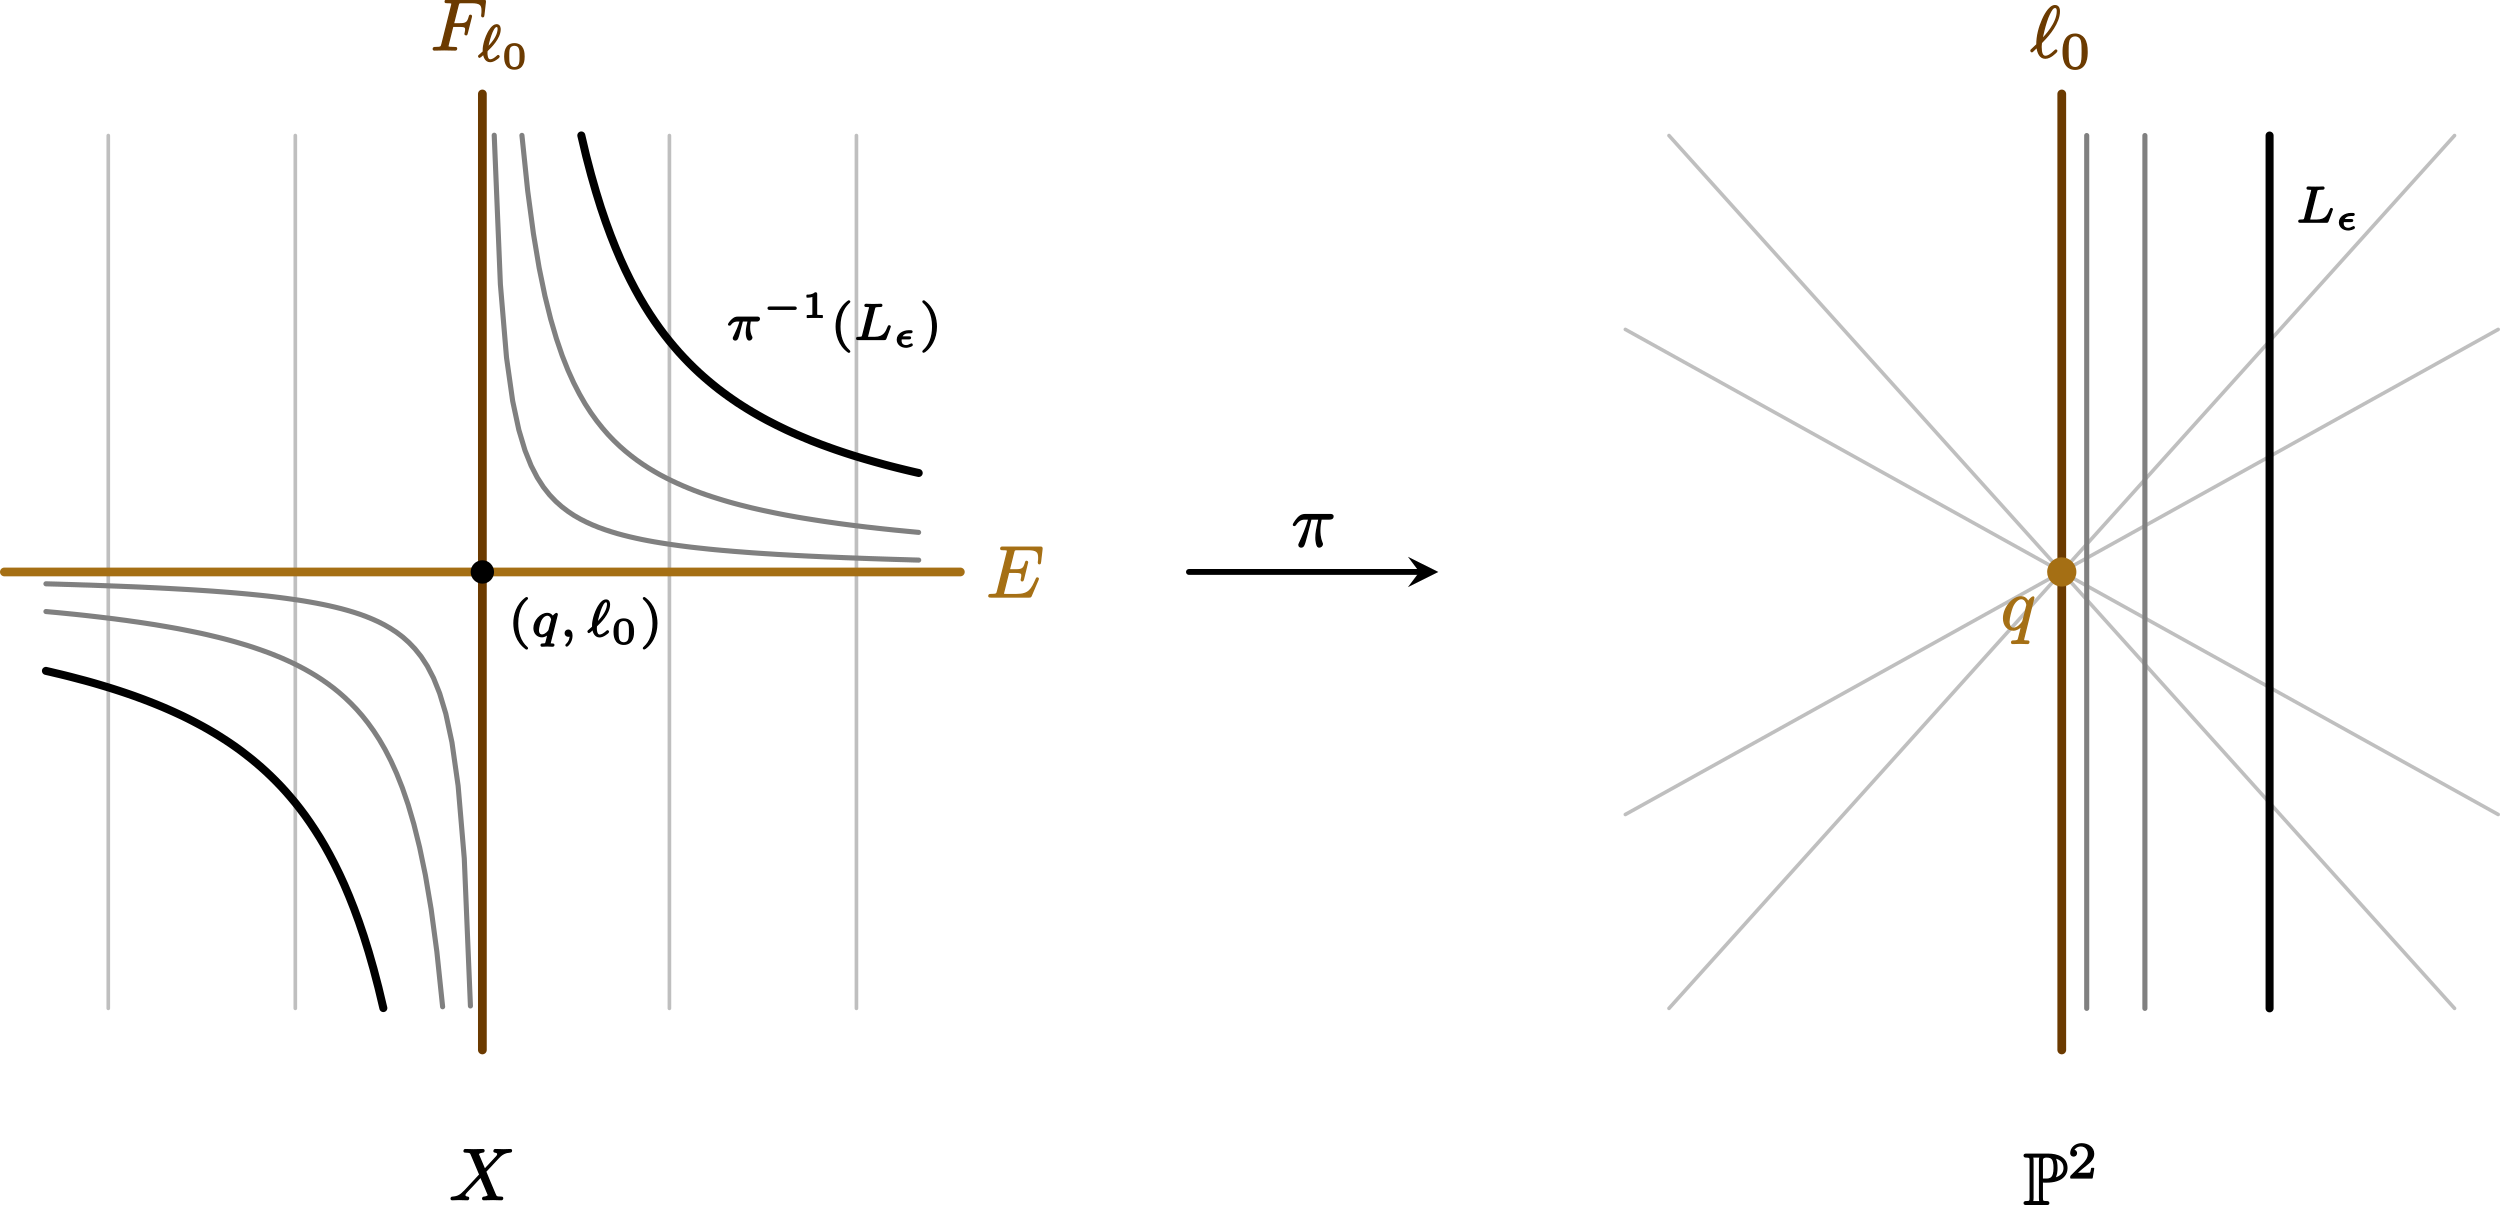
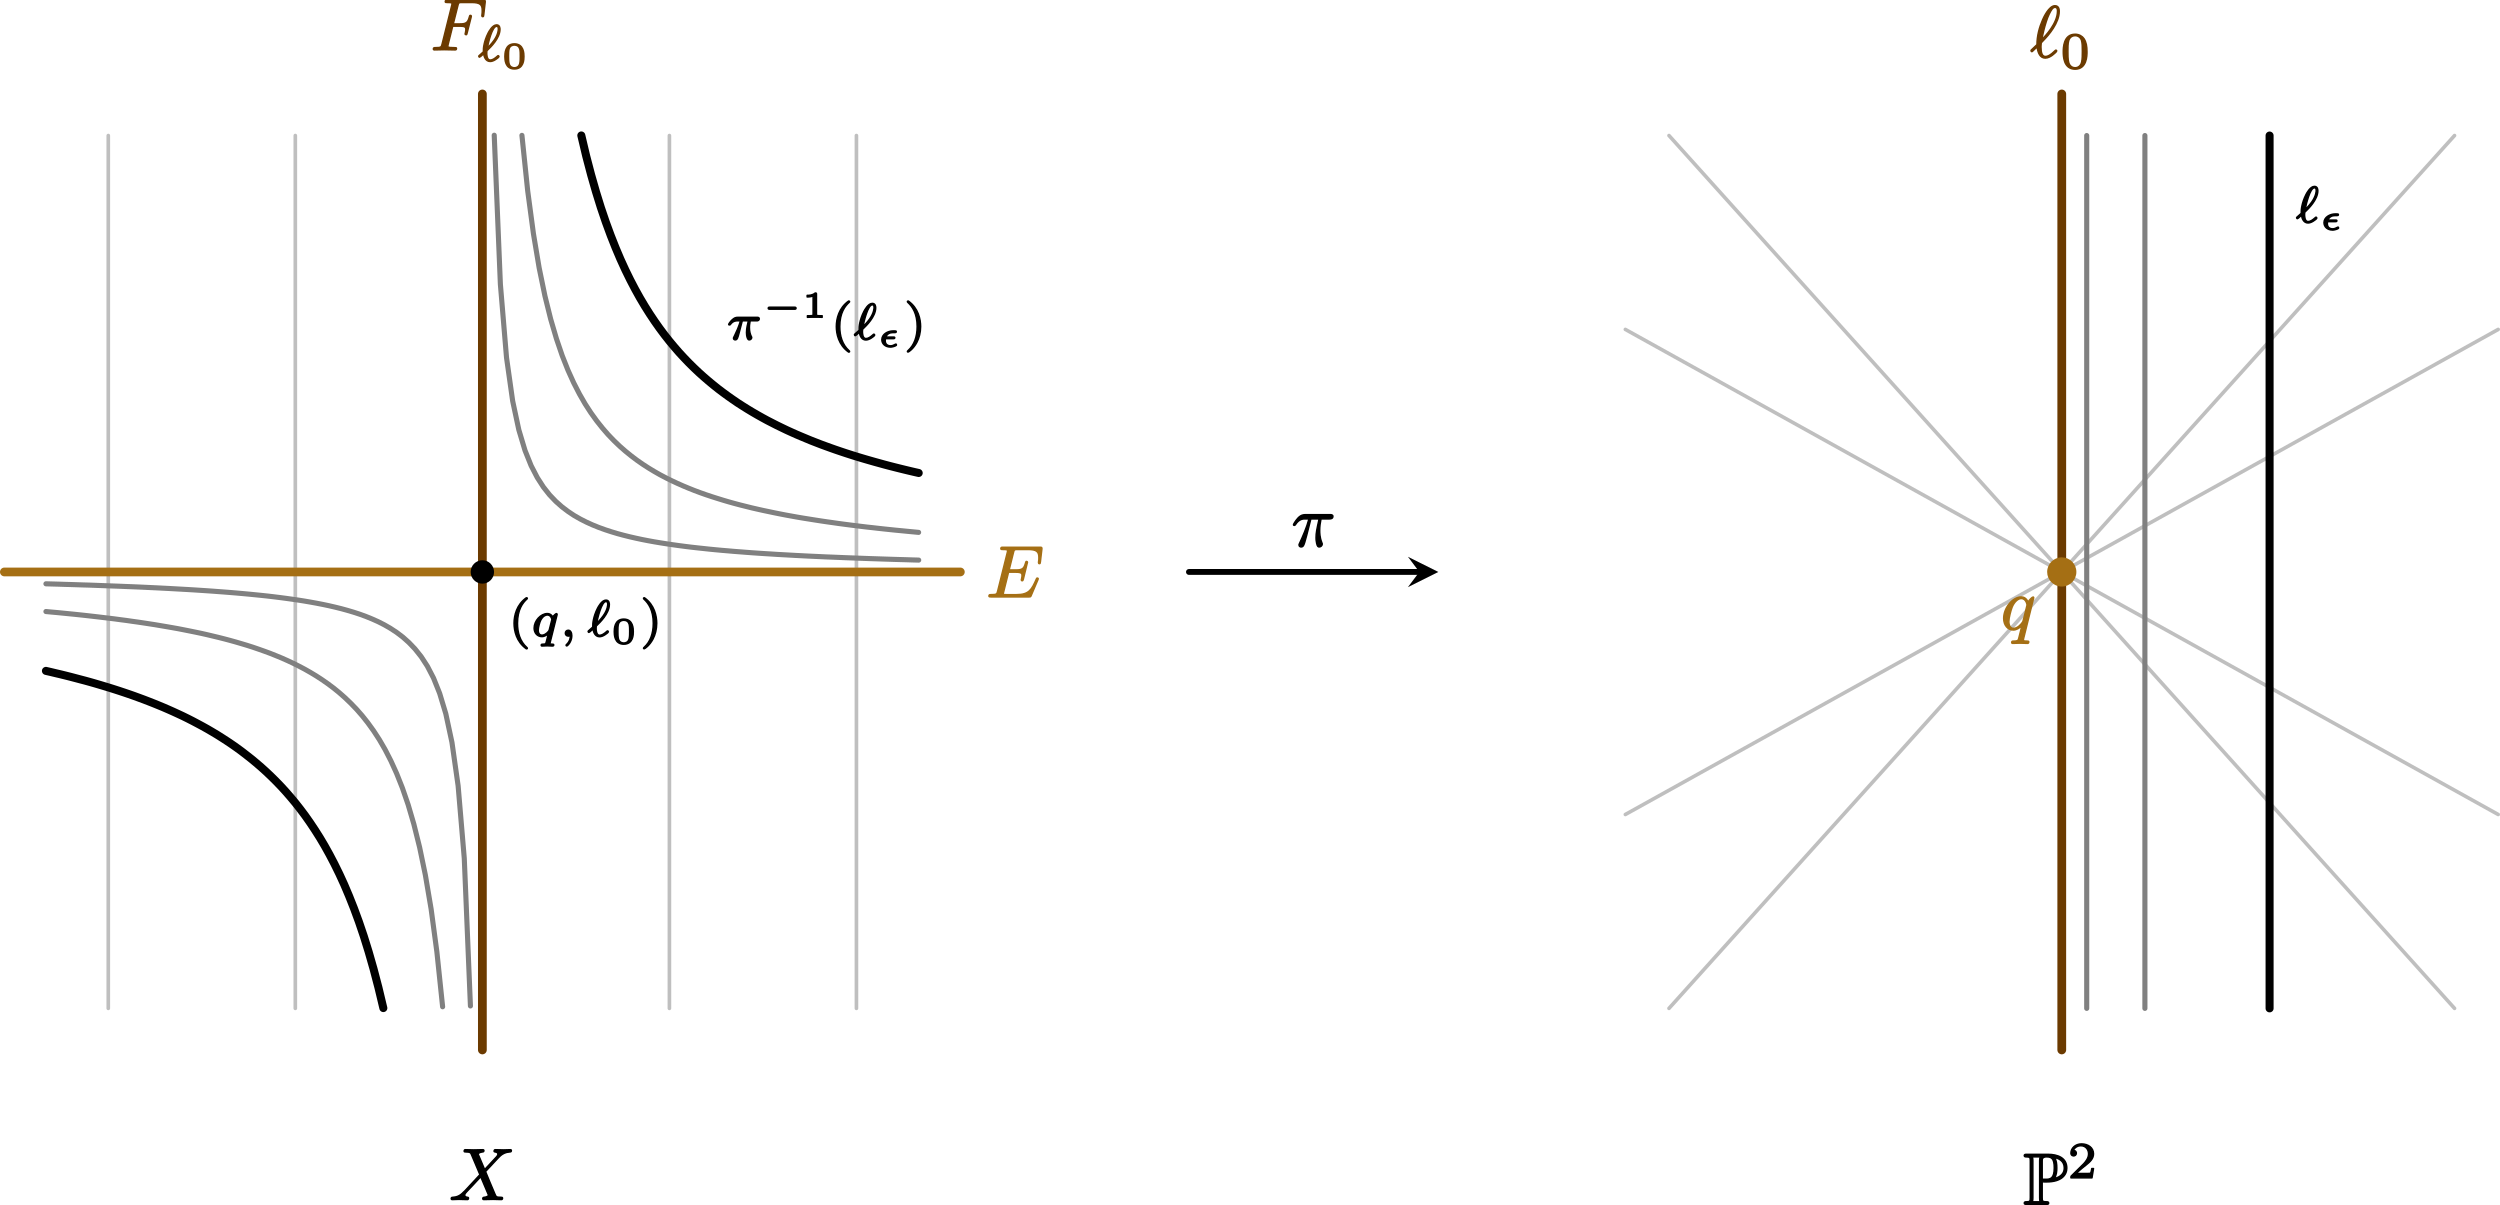
<svg xmlns="http://www.w3.org/2000/svg" xmlns:xlink="http://www.w3.org/1999/xlink" version="1.1" width="341.007pt" height="164.276pt" viewBox="-70.008 -66.688 341.007 164.276">
  <defs>
    <path id="g0-80" d="M2.61-3.068C2.65-3.068 2.859-3.068 2.879-3.059H3.218C5.24-3.059 5.968-4.005 5.968-4.951C5.968-6.366 4.692-6.824 3.407-6.824H.498C.319-6.824 .159-6.824 .159-6.645C.159-6.476 .349-6.476 .428-6.476C.946-6.476 .986-6.396 .986-5.908V-.917C.986-.428 .946-.349 .438-.349C.339-.349 .159-.349 .159-.179C.159 0 .319 0 .498 0H3.168C3.347 0 3.497 0 3.497-.179C3.497-.349 3.328-.349 3.218-.349C2.65-.349 2.61-.428 2.61-.917V-3.068ZM4.254-3.517C4.573-3.935 4.603-4.563 4.603-4.961C4.603-5.489 4.553-6.017 4.294-6.386C4.842-6.257 5.619-5.958 5.619-4.951C5.619-4.254 5.171-3.746 4.254-3.517ZM2.61-5.938C2.61-6.137 2.61-6.476 3.208-6.476C3.925-6.476 4.254-6.207 4.254-4.961C4.254-3.537 3.726-3.417 3.108-3.417H2.61V-5.938ZM1.255-.349C1.335-.528 1.335-.767 1.335-.897V-5.928C1.335-6.057 1.335-6.296 1.255-6.476H2.391C2.262-6.316 2.262-6.117 2.262-5.968V-.897C2.262-.797 2.262-.528 2.341-.349H1.255Z" />
    <path id="g4-15" d="M2.127-1.091C2.202-1.091 2.331-1.091 2.331-1.215C2.331-1.315 2.237-1.315 2.152-1.315H1.116C1.265-1.729 1.634-1.923 2.092-1.923H2.336C2.416-1.923 2.535-1.923 2.535-2.042C2.535-2.147 2.456-2.147 2.356-2.147H2.087C1.4-2.147 .563-1.719 .563-.956C.563-.374 1.051 .055 1.738 .055C1.803 .055 1.973 .055 2.212-.025C2.217-.025 2.56-.139 2.56-.229C2.56-.274 2.531-.359 2.476-.359C2.456-.359 2.446-.359 2.391-.324C2.207-.219 1.983-.115 1.748-.115C1.554-.115 1.026-.189 1.026-.812C1.026-.832 1.026-.951 1.051-1.091H2.127Z" />
    <path id="g1-0" d="M4.384-1.106C4.463-1.106 4.598-1.106 4.598-1.245S4.463-1.385 4.384-1.385H1.011C.932-1.385 .797-1.385 .797-1.245S.932-1.106 1.011-1.106H4.384Z" />
    <path id="g5-40" d="M2.476-5.23C1.151-4.296 .802-2.817 .802-1.75C.802-.767 1.095 .76 2.476 1.736C2.532 1.736 2.615 1.736 2.615 1.653C2.615 1.611 2.594 1.597 2.545 1.548C1.618 .711 1.276-.474 1.276-1.743C1.276-3.626 1.995-4.547 2.566-5.063C2.594-5.091 2.615-5.112 2.615-5.147C2.615-5.23 2.532-5.23 2.476-5.23Z" />
    <path id="g5-41" d="M.628-5.23C.579-5.23 .495-5.23 .495-5.147C.495-5.112 .516-5.091 .558-5.042C1.158-4.491 1.827-3.55 1.827-1.75C1.827-.293 1.374 .809 .621 1.492C.502 1.611 .495 1.618 .495 1.653S.516 1.736 .586 1.736C.669 1.736 1.332 1.276 1.792 .404C2.099-.174 2.301-.928 2.301-1.743C2.301-2.727 2.008-4.254 .628-5.23Z" />
    <path id="g5-48" d="M3.599-2.225C3.599-2.992 3.508-3.543 3.187-4.031C2.971-4.352 2.538-4.631 1.981-4.631C.363-4.631 .363-2.727 .363-2.225S.363 .139 1.981 .139S3.599-1.723 3.599-2.225ZM1.981-.056C1.66-.056 1.234-.244 1.095-.816C.997-1.227 .997-1.799 .997-2.315C.997-2.824 .997-3.354 1.102-3.738C1.248-4.289 1.695-4.435 1.981-4.435C2.357-4.435 2.72-4.205 2.845-3.801C2.957-3.424 2.964-2.922 2.964-2.315C2.964-1.799 2.964-1.283 2.873-.844C2.734-.209 2.26-.056 1.981-.056Z" />
    <path id="g5-50" d="M3.522-1.269H3.285C3.264-1.116 3.194-.704 3.103-.635C3.048-.593 2.511-.593 2.413-.593H1.13C1.862-1.241 2.106-1.437 2.525-1.764C3.041-2.176 3.522-2.608 3.522-3.271C3.522-4.115 2.783-4.631 1.89-4.631C1.025-4.631 .439-4.024 .439-3.382C.439-3.027 .739-2.992 .809-2.992C.976-2.992 1.179-3.11 1.179-3.361C1.179-3.487 1.13-3.731 .767-3.731C.983-4.226 1.458-4.38 1.785-4.38C2.483-4.38 2.845-3.836 2.845-3.271C2.845-2.664 2.413-2.183 2.19-1.932L.509-.272C.439-.209 .439-.195 .439 0H3.313L3.522-1.269Z" />
    <path id="g6-48" d="M2.994-1.594C2.994-1.953 2.994-3.318 1.694-3.318S.394-1.953 .394-1.594C.394-1.23 .394 .11 1.694 .11S2.994-1.23 2.994-1.594ZM1.694-.055C1.509-.055 1.091-.12 .966-.623C.897-.892 .892-1.245 .892-1.654C.892-2.022 .892-2.366 .971-2.65C1.096-3.068 1.479-3.153 1.694-3.153C2.062-3.153 2.326-2.964 2.426-2.615C2.496-2.361 2.496-1.948 2.496-1.654C2.496-1.315 2.496-.912 2.421-.613C2.291-.13 1.893-.055 1.694-.055Z" />
    <path id="g6-49" d="M1.983-3.168C1.983-3.318 1.968-3.318 1.803-3.318C1.45-2.999 .897-2.999 .797-2.999H.712V-2.78H.797C.912-2.78 1.235-2.795 1.524-2.919V-.428C1.524-.274 1.524-.219 .996-.219H.747V0C1.021-.02 1.465-.02 1.753-.02S2.486-.02 2.76 0V-.219H2.511C1.983-.219 1.983-.274 1.983-.428V-3.168Z" />
    <path id="g3-25" d="M2.169-2.532H2.999C2.894-2.113 2.741-1.478 2.741-.928C2.741-.649 2.776-.46 2.817-.307C2.929 .042 3.02 .07 3.131 .07C3.292 .07 3.459-.077 3.459-.244C3.459-.3 3.445-.328 3.403-.398C3.271-.656 3.145-1.053 3.145-1.625C3.145-1.757 3.145-2.036 3.243-2.532H4.115C4.24-2.532 4.296-2.532 4.373-2.587C4.47-2.657 4.491-2.769 4.491-2.803C4.491-3.006 4.31-3.006 4.191-3.006H1.562C1.276-3.006 1.081-2.943 .767-2.65C.586-2.49 .314-2.113 .314-2.05C.314-1.967 .404-1.967 .432-1.967C.509-1.967 .516-1.981 .558-2.043C.914-2.532 1.346-2.532 1.499-2.532H1.925C1.709-1.764 1.332-.941 1.123-.523C1.081-.432 1.011-.286 .99-.258C.983-.23 .969-.202 .969-.153C.969-.042 1.053 .07 1.213 .07C1.492 .07 1.569-.244 1.736-.872L2.169-2.532Z" />
    <path id="g3-59" d="M1.471-.112C1.471 .272 1.402 .718 .928 1.165C.9 1.193 .879 1.213 .879 1.248C.879 1.297 .934 1.346 .976 1.346C1.074 1.346 1.667 .788 1.667-.042C1.667-.474 1.499-.802 1.179-.802C.948-.802 .781-.621 .781-.404C.781-.181 .941 0 1.186 0C1.353 0 1.465-.112 1.471-.112Z" />
-     <path id="g3-76" d="M2.873-4.191C2.936-4.442 2.957-4.512 3.599-4.512C3.815-4.512 3.884-4.512 3.884-4.666C3.884-4.672 3.877-4.763 3.766-4.763C3.605-4.763 3.417-4.749 3.25-4.742C3.075-4.735 2.866-4.735 2.692-4.735C2.545-4.735 2.357-4.742 2.211-4.742S1.897-4.763 1.757-4.763C1.716-4.763 1.611-4.763 1.611-4.61C1.611-4.512 1.695-4.512 1.834-4.512C1.841-4.512 1.974-4.512 2.099-4.498C2.246-4.484 2.26-4.47 2.26-4.4C2.26-4.387 2.26-4.352 2.232-4.247L1.304-.544C1.241-.307 1.227-.251 .69-.251C.572-.251 .481-.251 .481-.105C.481 0 .565 0 .69 0H4.198C4.373 0 4.38-.007 4.435-.139C4.505-.328 5.028-1.681 5.028-1.736C5.028-1.757 5.014-1.834 4.91-1.834C4.826-1.834 4.812-1.799 4.77-1.688C4.505-1.025 4.198-.251 2.922-.251H2.134C1.918-.251 1.911-.258 1.911-.321C1.911-.328 1.911-.363 1.939-.467L2.873-4.191Z" />
    <path id="g3-96" d="M.83-.955C.9-.502 1.13 .084 1.723 .084C1.946 .084 2.197-.007 2.448-.167C2.566-.237 2.929-.495 2.929-.579C2.929-.621 2.88-.711 2.817-.711C2.783-.711 2.769-.711 2.664-.607C2.364-.342 2.043-.112 1.73-.112C1.255-.112 1.255-.928 1.255-1.06C1.255-1.151 1.255-1.165 1.269-1.297C1.276-1.367 1.276-1.381 1.36-1.458C1.743-1.82 3.062-3.089 3.062-4.303C3.062-4.407 3.062-4.91 2.601-4.91C2.022-4.91 1.555-4.01 1.444-3.801C1.137-3.208 .976-2.636 .9-2.287C.795-1.82 .795-1.576 .795-1.234C.746-1.186 .349-.83 .279-.774C.167-.676 .16-.669 .16-.628C.16-.579 .223-.502 .279-.502C.328-.502 .516-.676 .565-.725L.83-.955ZM1.332-1.75C1.458-2.462 2.008-4.714 2.594-4.714C2.755-4.714 2.838-4.603 2.838-4.352C2.838-4.268 2.838-3.647 2.239-2.79C1.883-2.287 1.499-1.911 1.332-1.75Z" />
    <path id="g3-113" d="M3.55-2.873C3.557-2.901 3.564-2.943 3.564-2.978C3.564-3.02 3.536-3.075 3.473-3.075C3.403-3.075 3.11-2.838 2.971-2.615C2.901-2.755 2.671-3.075 2.225-3.075C1.332-3.075 .425-2.092 .425-1.088C.425-.411 .879 .07 1.478 .07C1.876 .07 2.204-.181 2.357-.314C2.35-.293 2.134 .586 2.106 .704C2.008 1.088 2.001 1.095 1.569 1.102C1.485 1.102 1.388 1.102 1.388 1.255C1.388 1.297 1.423 1.353 1.492 1.353C1.723 1.353 1.981 1.325 2.218 1.325S2.748 1.353 2.964 1.353C3.027 1.353 3.103 1.332 3.103 1.2C3.103 1.102 3.006 1.102 2.922 1.102C2.769 1.102 2.58 1.102 2.58 1.018C2.58 .997 2.58 .983 2.615 .865L3.55-2.873ZM2.497-.879C2.462-.76 2.462-.746 2.371-.635C2.099-.314 1.771-.126 1.499-.126C1.241-.126 .99-.307 .99-.802C.99-1.172 1.193-1.939 1.353-2.218C1.674-2.776 2.029-2.88 2.225-2.88C2.713-2.88 2.845-2.343 2.845-2.273C2.845-2.239 2.831-2.197 2.824-2.169L2.497-.879Z" />
    <path id="g2-25" d="M2.64-3.716H3.766C3.437-2.242 3.347-1.813 3.347-1.146C3.347-.996 3.347-.727 3.427-.389C3.527 .05 3.636 .11 3.786 .11C3.985 .11 4.194-.07 4.194-.269C4.194-.329 4.194-.349 4.134-.488C3.846-1.205 3.846-1.853 3.846-2.132C3.846-2.66 3.915-3.198 4.025-3.716H5.161C5.29-3.716 5.649-3.716 5.649-4.055C5.649-4.294 5.44-4.294 5.25-4.294H1.913C1.694-4.294 1.315-4.294 .877-3.826C.528-3.437 .269-2.979 .269-2.929C.269-2.919 .269-2.829 .389-2.829C.468-2.829 .488-2.869 .548-2.949C1.036-3.716 1.614-3.716 1.813-3.716H2.381C2.062-2.511 1.524-1.305 1.106-.399C1.026-.249 1.026-.229 1.026-.159C1.026 .03 1.186 .11 1.315 .11C1.614 .11 1.694-.169 1.813-.538C1.953-.996 1.953-1.016 2.082-1.514L2.64-3.716Z" />
    <path id="g2-69" d="M7.054-2.321C7.073-2.371 7.103-2.441 7.103-2.461C7.103-2.471 7.103-2.57 6.984-2.57C6.894-2.57 6.874-2.511 6.854-2.451C6.207-.976 5.838-.309 4.134-.309H2.68C2.54-.309 2.521-.309 2.461-.319C2.361-.329 2.331-.339 2.331-.418C2.331-.448 2.331-.468 2.381-.648L3.059-3.367H4.045C4.892-3.367 4.892-3.158 4.892-2.909C4.892-2.839 4.892-2.72 4.822-2.421C4.802-2.371 4.792-2.341 4.792-2.311C4.792-2.262 4.832-2.202 4.922-2.202C5.001-2.202 5.031-2.252 5.071-2.401L5.639-4.732C5.639-4.792 5.589-4.842 5.519-4.842C5.43-4.842 5.41-4.782 5.38-4.663C5.171-3.905 4.991-3.676 4.075-3.676H3.138L3.736-6.077C3.826-6.426 3.836-6.466 4.274-6.466H5.679C6.894-6.466 7.193-6.177 7.193-5.36C7.193-5.121 7.193-5.101 7.153-4.832C7.153-4.772 7.143-4.702 7.143-4.653S7.173-4.533 7.263-4.533C7.372-4.533 7.382-4.593 7.402-4.782L7.601-6.506C7.631-6.775 7.582-6.775 7.333-6.775H2.301C2.102-6.775 2.002-6.775 2.002-6.575C2.002-6.466 2.092-6.466 2.281-6.466C2.65-6.466 2.929-6.466 2.929-6.286C2.929-6.247 2.929-6.227 2.879-6.047L1.564-.777C1.465-.389 1.445-.309 .658-.309C.488-.309 .379-.309 .379-.12C.379 0 .468 0 .658 0H5.828C6.057 0 6.067-.01 6.137-.169L7.054-2.321Z" />
    <path id="g2-70" d="M3.019-3.238H3.985C4.732-3.238 4.812-3.078 4.812-2.79C4.812-2.72 4.812-2.6 4.742-2.301C4.722-2.252 4.712-2.212 4.712-2.192C4.712-2.112 4.772-2.072 4.832-2.072C4.932-2.072 4.932-2.102 4.981-2.281L5.529-4.443C5.559-4.553 5.559-4.573 5.559-4.603C5.559-4.623 5.539-4.712 5.44-4.712S5.33-4.663 5.29-4.503C5.081-3.726 4.852-3.547 4.005-3.547H3.098L3.736-6.077C3.826-6.426 3.836-6.466 4.274-6.466H5.589C6.814-6.466 7.044-6.137 7.044-5.37C7.044-5.141 7.044-5.101 7.014-4.832C6.994-4.702 6.994-4.682 6.994-4.653C6.994-4.603 7.024-4.533 7.113-4.533C7.223-4.533 7.233-4.593 7.253-4.782L7.452-6.506C7.482-6.775 7.432-6.775 7.183-6.775H2.301C2.102-6.775 2.002-6.775 2.002-6.575C2.002-6.466 2.092-6.466 2.281-6.466C2.65-6.466 2.929-6.466 2.929-6.286C2.929-6.247 2.929-6.227 2.879-6.047L1.564-.777C1.465-.389 1.445-.309 .658-.309C.488-.309 .379-.309 .379-.12C.379 0 .498 0 .528 0C.817 0 1.554-.03 1.843-.03C2.172-.03 2.999 0 3.328 0C3.417 0 3.537 0 3.537-.189C3.537-.269 3.477-.289 3.477-.299C3.447-.309 3.427-.309 3.198-.309C2.979-.309 2.929-.309 2.68-.329C2.391-.359 2.361-.399 2.361-.528C2.361-.548 2.361-.608 2.401-.757L3.019-3.238Z" />
    <path id="g2-88" d="M4.832-4.095L3.995-6.077C3.965-6.157 3.945-6.197 3.945-6.207C3.945-6.267 4.115-6.456 4.533-6.496C4.633-6.506 4.732-6.516 4.732-6.685C4.732-6.804 4.613-6.804 4.583-6.804C4.174-6.804 3.746-6.775 3.328-6.775C3.078-6.775 2.461-6.804 2.212-6.804C2.152-6.804 2.032-6.804 2.032-6.605C2.032-6.496 2.132-6.496 2.262-6.496C2.859-6.496 2.919-6.396 3.009-6.177L4.184-3.397L2.082-1.136L1.953-1.026C1.465-.498 .996-.339 .488-.309C.359-.299 .269-.299 .269-.11C.269-.1 .269 0 .399 0C.697 0 1.026-.03 1.335-.03C1.704-.03 2.092 0 2.451 0C2.511 0 2.63 0 2.63-.199C2.63-.299 2.531-.309 2.511-.309C2.421-.319 2.112-.339 2.112-.618C2.112-.777 2.262-.936 2.381-1.066L3.397-2.142L4.294-3.118L5.3-.737C5.34-.628 5.35-.618 5.35-.598C5.35-.518 5.161-.349 4.772-.309C4.663-.299 4.573-.289 4.573-.12C4.573 0 4.682 0 4.722 0C5.001 0 5.699-.03 5.978-.03C6.227-.03 6.834 0 7.083 0C7.153 0 7.273 0 7.273-.189C7.273-.309 7.173-.309 7.093-.309C6.426-.319 6.406-.349 6.237-.747C5.848-1.674 5.181-3.228 4.951-3.826C5.629-4.523 6.675-5.709 6.994-5.988C7.283-6.227 7.661-6.466 8.259-6.496C8.389-6.506 8.478-6.506 8.478-6.695C8.478-6.705 8.478-6.804 8.349-6.804C8.05-6.804 7.721-6.775 7.412-6.775C7.044-6.775 6.665-6.804 6.306-6.804C6.247-6.804 6.117-6.804 6.117-6.605C6.117-6.535 6.167-6.506 6.237-6.496C6.326-6.486 6.635-6.466 6.635-6.187C6.635-6.047 6.526-5.918 6.446-5.828L4.832-4.095Z" />
    <path id="g2-96" d="M.159-.986C.139-.956 .11-.927 .11-.887C.11-.837 .169-.757 .229-.757C.279-.757 .309-.787 .588-1.066C.667-1.136 .867-1.325 .946-1.405C1.046-.618 1.335 .12 2.062 .12C2.461 .12 2.809-.11 3.019-.259C3.158-.359 3.626-.747 3.626-.847C3.626-.877 3.597-.966 3.507-.966C3.477-.966 3.467-.956 3.377-.877C2.74-.249 2.371-.1 2.082-.1C1.634-.1 1.474-.618 1.474-1.395C1.474-1.455 1.494-1.913 1.524-1.963C1.544-1.993 1.544-2.012 1.743-2.212C2.55-3.019 3.965-4.702 3.965-6.247C3.965-6.416 3.965-7.024 3.377-7.024C2.55-7.024 1.813-5.38 1.714-5.151C1.235-4.065 .927-2.899 .927-1.714L.159-.986ZM1.574-2.381C1.594-2.491 2.022-4.702 2.59-5.868C2.859-6.406 3.068-6.804 3.387-6.804C3.726-6.804 3.726-6.446 3.726-6.286C3.726-4.623 2.052-2.879 1.574-2.381Z" />
    <path id="g2-113" d="M4.503-4.294C4.503-4.334 4.473-4.394 4.403-4.394C4.294-4.394 3.895-3.995 3.726-3.706C3.507-4.244 3.118-4.403 2.8-4.403C1.624-4.403 .399-2.929 .399-1.484C.399-.508 .986 .11 1.714 .11C2.142 .11 2.531-.13 2.889-.488C2.8-.139 2.471 1.205 2.441 1.295C2.361 1.574 2.281 1.614 1.724 1.624C1.594 1.624 1.494 1.624 1.494 1.823C1.494 1.833 1.494 1.933 1.624 1.933C1.943 1.933 2.291 1.903 2.62 1.903C2.959 1.903 3.318 1.933 3.646 1.933C3.696 1.933 3.826 1.933 3.826 1.733C3.826 1.624 3.726 1.624 3.567 1.624C3.088 1.624 3.088 1.554 3.088 1.465C3.088 1.395 3.108 1.335 3.128 1.245L4.503-4.294ZM1.743-.11C1.146-.11 1.106-.877 1.106-1.046C1.106-1.524 1.395-2.61 1.564-3.029C1.873-3.766 2.391-4.184 2.8-4.184C3.447-4.184 3.587-3.377 3.587-3.308C3.587-3.248 3.039-1.066 3.009-1.026C2.859-.747 2.301-.11 1.743-.11Z" />
  </defs>
  <g id="page1">
    <path d="M-55.238 70.856V-48.199" stroke="#bfbfbf" fill="none" stroke-width=".498" stroke-linecap="round" stroke-linejoin="round" />
    <path d="M-29.727 70.856V-48.199" stroke="#bfbfbf" fill="none" stroke-width=".498" stroke-miterlimit="10" stroke-linecap="round" stroke-linejoin="round" />
    <path d="M21.301 70.856V-48.199" stroke="#bfbfbf" fill="none" stroke-width=".498" stroke-miterlimit="10" stroke-linecap="round" stroke-linejoin="round" />
    <path d="M46.812 70.856V-48.199" stroke="#bfbfbf" fill="none" stroke-width=".498" stroke-miterlimit="10" stroke-linecap="round" stroke-linejoin="round" />
    <path d="M9.285-48.211L9.949-45.406L10.617-42.859L11.285-40.527L11.949-38.387L12.617-36.418L13.285-34.598L13.953-32.91L14.617-31.344L15.285-29.883L15.953-28.52L16.621-27.242L17.285-26.047L17.953-24.922L18.621-23.863L19.289-22.863L19.953-21.922L20.621-21.027L21.289-20.18L21.957-19.379L22.621-18.613L23.289-17.891L23.957-17.195L24.625-16.535L25.289-15.906L25.957-15.305L26.625-14.73L27.293-14.176L27.957-13.645L28.625-13.141L29.293-12.652L29.961-12.184L30.625-11.73L31.293-11.301L31.961-10.883L32.629-10.48L33.293-10.094L33.961-9.719L34.629-9.355L35.297-9.012L35.961-8.672L36.629-8.348L37.297-8.027L37.965-7.723L38.629-7.426L39.297-7.141L39.965-6.863L40.633-6.586L41.297-6.328L41.965-6.07L42.633-5.824L43.301-5.582L43.965-5.348L44.633-5.121L45.301-4.898L45.965-4.684L46.633-4.473L47.301-4.269L47.969-4.07L48.633-3.879L49.301-3.688L49.969-3.504L50.637-3.32L51.301-3.144L51.969-2.973L52.637-2.805L53.305-2.641L53.969-2.481L54.637-2.324L55.305-2.172" stroke="#000" fill="none" stroke-width="1.096" stroke-miterlimit="10" stroke-linecap="round" stroke-linejoin="round" />
    <path d="M-63.742 24.824L-63.074 24.977L-62.406 25.137L-61.742 25.293L-61.074 25.457L-60.406 25.625L-59.738 25.801L-59.074 25.977L-58.406 26.152L-57.738 26.336L-57.07 26.527L-56.406 26.723L-55.738 26.922L-55.07 27.125L-54.402 27.336L-53.738 27.551L-53.07 27.773L-52.402 28L-51.734 28.234L-51.07 28.477L-50.402 28.723L-49.734 28.98L-49.066 29.242L-48.402 29.512L-47.734 29.789L-47.066 30.078L-46.398 30.375L-45.734 30.68L-45.066 30.992L-44.398 31.32L-43.73 31.66L-43.066 32.012L-42.398 32.371L-41.73 32.742L-41.063 33.133L-40.398 33.531L-39.73 33.953L-39.063 34.383L-38.395 34.832L-37.73 35.297L-37.063 35.785L-36.395 36.301L-35.727 36.824L-35.063 37.375L-34.395 37.949L-33.727 38.551L-33.059 39.184L-32.395 39.84L-31.727 40.531L-31.059 41.258L-30.395 42.02L-29.727 42.82L-29.059 43.668L-28.391 44.559L-27.727 45.504L-27.059 46.504L-26.391 47.559L-25.723 48.684L-25.059 49.879L-24.391 51.156L-23.723 52.516L-23.055 53.973L-22.391 55.539L-21.723 57.223L-21.055 59.039L-20.387 61.008L-19.723 63.145L-19.055 65.477L-18.387 68.023L-17.719 70.816" stroke="#000" fill="none" stroke-width="1.096" stroke-miterlimit="10" stroke-linecap="round" stroke-linejoin="round" />
    <path d="M1.184-48.223L1.969-40.668L2.754-34.812L3.535-30.145L4.32-26.332L5.105-23.164L5.891-20.488L6.672-18.195L7.457-16.211L8.242-14.477L9.027-12.949L9.809-11.59L10.594-10.379L11.379-9.289L12.164-8.301L12.945-7.402L13.73-6.586L14.516-5.832L15.301-5.144L16.086-4.508L16.867-3.918L17.652-3.371L18.437-2.863L19.223-2.387L20.004-1.941L20.789-1.527L21.574-1.137L22.359-.769L23.141-.422L23.926-.094L24.711 .219L25.496 .512L26.277 .789L27.062 1.051L27.848 1.301L28.633 1.543L29.414 1.773L30.199 1.992L30.984 2.199L31.77 2.395L32.551 2.59L33.336 2.77L34.121 2.945L34.906 3.109L35.687 3.273L36.473 3.43L37.258 3.582L38.043 3.723L38.824 3.863L39.609 3.996L40.395 4.121L41.18 4.246L41.961 4.367L42.746 4.484L43.531 4.594L44.316 4.707L45.098 4.812L45.883 4.914L46.668 5.012L47.453 5.109L48.234 5.203L49.02 5.289L49.805 5.379L50.59 5.465L51.371 5.547L52.156 5.629L52.941 5.703L53.727 5.781L54.508 5.855L55.293 5.93" stroke="#808080" fill="none" stroke-width=".697" stroke-miterlimit="10" stroke-linecap="round" stroke-linejoin="round" />
    <path d="M-63.742 16.727L-62.957 16.801L-62.172 16.871L-61.391 16.949L-60.605 17.027L-59.82 17.105L-59.035 17.188L-58.25 17.273L-57.469 17.363L-56.684 17.453L-55.898 17.547L-55.113 17.641L-54.332 17.738L-53.547 17.844L-52.762 17.945L-51.977 18.059L-51.195 18.168L-50.41 18.285L-49.625 18.406L-48.84 18.527L-48.059 18.66L-47.273 18.793L-46.488 18.93L-45.703 19.07L-44.922 19.223L-44.137 19.379L-43.352 19.539L-42.566 19.703L-41.785 19.879L-41 20.066L-40.215 20.254L-39.43 20.453L-38.648 20.66L-37.863 20.879L-37.078 21.109L-36.293 21.344L-35.512 21.594L-34.727 21.863L-33.941 22.141L-33.156 22.43L-32.375 22.742L-31.59 23.066L-30.805 23.414L-30.02 23.781L-29.238 24.172L-28.453 24.586L-27.668 25.031L-26.883 25.504L-26.102 26.012L-25.316 26.559L-24.531 27.145L-23.746 27.781L-22.965 28.469L-22.18 29.219L-21.395 30.035L-20.609 30.93L-19.828 31.914L-19.043 33.004L-18.258 34.211L-17.473 35.566L-16.691 37.09L-15.906 38.816L-15.121 40.793L-14.336 43.074L-13.555 45.738L-12.77 48.895L-11.984 52.684L-11.199 57.324L-10.418 63.141L-9.633 70.637" stroke="#808080" fill="none" stroke-width=".697" stroke-miterlimit="10" stroke-linecap="round" stroke-linejoin="round" />
    <path d="M-2.594-48.242L-1.754-27.906L-.918-17.918L-.078-11.984L.762-8.055L1.602-5.254L2.441-3.164L3.281-1.543L4.117-.246L4.957 .816L5.797 1.695L6.637 2.441L7.477 3.078L8.312 3.633L9.152 4.113L9.992 4.539L10.832 4.918L11.672 5.258L12.512 5.562L13.348 5.836L14.187 6.09L15.027 6.316L15.867 6.527L16.707 6.719L17.543 6.898L18.383 7.062L19.223 7.215L20.062 7.355L20.902 7.488L21.742 7.613L22.578 7.73L23.418 7.84L24.258 7.945L25.098 8.039L25.937 8.129L26.773 8.219L27.613 8.301L28.453 8.379L29.293 8.449L30.133 8.523L30.969 8.586L31.809 8.652L32.648 8.715L33.488 8.773L34.328 8.828L35.168 8.879L36.004 8.934L36.844 8.98L37.684 9.027L38.523 9.074L39.363 9.117L40.199 9.16L41.039 9.199L41.879 9.238L42.719 9.277L43.559 9.309L44.398 9.344L45.234 9.379L46.074 9.41L46.914 9.441L47.754 9.473L48.594 9.504L49.43 9.531L50.27 9.559L51.109 9.586L51.949 9.613L52.789 9.637L53.629 9.66L54.465 9.688L55.305 9.711" stroke="#808080" fill="none" stroke-width=".697" stroke-miterlimit="10" stroke-linecap="round" stroke-linejoin="round" />
    <path d="M-63.742 12.945L-62.902 12.969L-62.063 12.992L-61.223 13.02L-60.387 13.043L-59.547 13.07L-58.707 13.098L-57.867 13.121L-57.027 13.152L-56.188 13.184L-55.352 13.215L-54.512 13.246L-53.672 13.277L-52.832 13.312L-51.992 13.344L-51.156 13.379L-50.316 13.418L-49.477 13.457L-48.637 13.496L-47.797 13.539L-46.957 13.582L-46.121 13.629L-45.281 13.676L-44.441 13.723L-43.602 13.773L-42.762 13.828L-41.926 13.883L-41.086 13.941L-40.246 14.004L-39.406 14.066L-38.566 14.133L-37.727 14.203L-36.891 14.277L-36.051 14.355L-35.211 14.438L-34.371 14.523L-33.531 14.613L-32.695 14.711L-31.855 14.816L-31.016 14.926L-30.176 15.043L-29.336 15.164L-28.5 15.297L-27.66 15.441L-26.82 15.594L-25.98 15.758L-25.141 15.934L-24.301 16.129L-23.465 16.336L-22.625 16.566L-21.785 16.816L-20.945 17.09L-20.105 17.395L-19.27 17.734L-18.43 18.109L-17.59 18.535L-16.75 19.02L-15.91 19.57L-15.07 20.207L-14.234 20.953L-13.395 21.832L-12.555 22.887L-11.715 24.18L-10.875 25.797L-10.039 27.883L-9.199 30.668L-8.359 34.582L-7.52 40.484L-6.68 50.395L-5.84 70.527" stroke="#808080" fill="none" stroke-width=".697" stroke-miterlimit="10" stroke-linecap="round" stroke-linejoin="round" />
    <path d="M-69.41 11.328H60.984" stroke="#a56f14" fill="none" stroke-width="1.196" stroke-miterlimit="10" stroke-linecap="round" stroke-linejoin="round" />
    <g fill="#a56f14" transform="matrix(1 0 0 1 68.71752 3.4039)">
      <use stroke="#a56f14" stroke-width="0.20" stroke-linejoin="round" x="-4.213" y="11.328" xlink:href="#g2-69" />
    </g>
    <path d="M-4.211 76.527V-53.871" stroke="#6b3a00" fill="none" stroke-width="1.196" stroke-miterlimit="10" stroke-linecap="round" stroke-linejoin="round" />
    <g fill="#6b3a00" transform="matrix(1 0 0 1 -7.06388 -71.2082)">
      <use stroke="#6b3a00" stroke-width="0.20" stroke-linejoin="round" x="-4.213" y="11.328" xlink:href="#g2-70" />
      <use stroke="#6b3a00" stroke-width="0.20" stroke-linejoin="round" x="2.194" y="12.823" xlink:href="#g3-96" />
      <use stroke="#6b3a00" stroke-width="0.20" stroke-linejoin="round" x="5.528" y="13.819" xlink:href="#g6-48" />
    </g>
    <path d="M-2.617 11.328C-2.617 10.449-3.332 9.734-4.211 9.734C-5.094 9.734-5.809 10.449-5.809 11.328C-5.809 12.207-5.094 12.922-4.211 12.922C-3.332 12.922-2.617 12.207-2.617 11.328Z" />
    <g transform="matrix(1 0 0 1 3.5198 8.7503)">
      <use stroke="#000" stroke-width="0.20" stroke-linejoin="round" x="-4.213" y="11.328" xlink:href="#g5-40" />
      <use stroke="#000" stroke-width="0.20" stroke-linejoin="round" x="-1.099" y="11.328" xlink:href="#g3-113" />
      <use stroke="#000" stroke-width="0.20" stroke-linejoin="round" x="2.802" y="11.328" xlink:href="#g3-59" />
      <use stroke="#000" stroke-width="0.20" stroke-linejoin="round" x="6.529" y="11.328" xlink:href="#g3-96" />
      <use stroke="#000" stroke-width="0.20" stroke-linejoin="round" x="9.864" y="12.324" xlink:href="#g6-48" />
      <use stroke="#000" stroke-width="0.20" stroke-linejoin="round" x="13.752" y="11.328" xlink:href="#g5-41" />
    </g>
    <g transform="matrix(1 0 0 1 33.28402 -31.7241)">
      <use stroke="#000" stroke-width="0.20" stroke-linejoin="round" x="-4.213" y="11.328" xlink:href="#g3-25" />
      <use stroke="#000" stroke-width="0.20" stroke-linejoin="round" x=".696" y="8.322" xlink:href="#g1-0" />
      <use stroke="#000" stroke-width="0.20" stroke-linejoin="round" x="6.093" y="8.322" xlink:href="#g6-49" />
      <use stroke="#000" stroke-width="0.20" stroke-linejoin="round" x="9.981" y="11.328" xlink:href="#g5-40" />
-       <use stroke="#000" stroke-width="0.20" stroke-linejoin="round" x="13.094" y="11.328" xlink:href="#g3-76" />
-       <use stroke="#000" stroke-width="0.20" stroke-linejoin="round" x="18.56" y="12.324" xlink:href="#g4-15" />
-       <use stroke="#000" stroke-width="0.20" stroke-linejoin="round" x="22.114" y="11.328" xlink:href="#g5-41" />
+       <use stroke="#000" stroke-width="0.20" stroke-linejoin="round" x="13.094" y="11.328" xlink:href="#g3-96" />
+       <use stroke="#000" stroke-width="0.20" stroke-linejoin="round" x="16.429" y="12.324" xlink:href="#g4-15" />
+       <use stroke="#000" stroke-width="0.20" stroke-linejoin="round" x="19.983" y="11.328" xlink:href="#g5-41" />
    </g>
    <g transform="matrix(1 0 0 1 -4.51782 85.6095)">
      <use stroke="#000" stroke-width="0.20" stroke-linejoin="round" x="-4.213" y="11.328" xlink:href="#g2-88" />
    </g>
    <path d="M92.168 11.328H123.594" stroke="#000" fill="none" stroke-width=".797" stroke-miterlimit="10" stroke-linecap="round" stroke-linejoin="round" />
    <path d="M126.183 11.328L122.039 9.258L123.593 11.328L122.039 13.398" />
    <g transform="matrix(1 0 0 1 110.3688 -3.5198)">
      <use stroke="#000" stroke-width="0.20" stroke-linejoin="round" x="-4.213" y="11.328" xlink:href="#g2-25" />
    </g>
    <path d="M157.648 70.856L264.797-48.199" stroke="#bfbfbf" fill="none" stroke-width=".498" stroke-miterlimit="10" stroke-linecap="round" stroke-linejoin="round" />
    <path d="M264.797 70.856L157.648-48.199" stroke="#bfbfbf" fill="none" stroke-width=".498" stroke-miterlimit="10" stroke-linecap="round" stroke-linejoin="round" />
    <path d="M151.695 44.41L270.75-21.754" stroke="#bfbfbf" fill="none" stroke-width=".498" stroke-miterlimit="10" stroke-linecap="round" stroke-linejoin="round" />
    <path d="M270.75 44.41L151.695-21.754" stroke="#bfbfbf" fill="none" stroke-width=".498" stroke-miterlimit="10" stroke-linecap="round" stroke-linejoin="round" />
    <path d="M239.57 70.856V-48.199" stroke="#000" fill="none" stroke-width="1.096" stroke-miterlimit="10" stroke-linecap="round" stroke-linejoin="round" />
    <path d="M222.562 70.856V-48.199" stroke="#808080" fill="none" stroke-width=".697" stroke-miterlimit="10" stroke-linecap="round" stroke-linejoin="round" />
    <path d="M214.625 70.856V-48.199" stroke="#808080" fill="none" stroke-width=".697" stroke-miterlimit="10" stroke-linecap="round" stroke-linejoin="round" />
    <path d="M211.222 76.527V-53.871" stroke="#6b3a00" fill="none" stroke-width="1.196" stroke-miterlimit="10" stroke-linecap="round" stroke-linejoin="round" />
    <g fill="#6b3a00" transform="matrix(1 0 0 1 211.1258 -70.212)">
      <use stroke="#6b3a00" stroke-width="0.20" stroke-linejoin="round" x="-4.213" y="11.328" xlink:href="#g2-96" />
      <use stroke="#6b3a00" stroke-width="0.20" stroke-linejoin="round" x="-.062" y="12.823" xlink:href="#g5-48" />
    </g>
    <path d="M213.215 11.328C213.215 10.227 212.324 9.336 211.222 9.336C210.121 9.336 209.23 10.227 209.23 11.328C209.23 12.43 210.121 13.32 211.222 13.32C212.324 13.32 213.215 12.43 213.215 11.328Z" fill="#a56f14" />
    <g fill="#a56f14" transform="matrix(1 0 0 1 207.1108 7.8093)">
      <use stroke="#a56f14" stroke-width="0.20" stroke-linejoin="round" x="-4.213" y="11.328" xlink:href="#g2-113" />
    </g>
-     <g transform="matrix(1 0 0 1 247.3028 -47.7223)">
-       <use stroke="#000" stroke-width="0.20" stroke-linejoin="round" x="-4.213" y="11.328" xlink:href="#g3-76" />
-       <use stroke="#000" stroke-width="0.20" stroke-linejoin="round" x="1.253" y="12.324" xlink:href="#g4-15" />
+     <g transform="matrix(1 0 0 1 247.3028 -47.6836)">
+       <use stroke="#000" stroke-width="0.20" stroke-linejoin="round" x="-4.213" y="11.328" xlink:href="#g3-96" />
+       <use stroke="#000" stroke-width="0.20" stroke-linejoin="round" x="-.878" y="12.324" xlink:href="#g4-15" />
    </g>
    <g transform="matrix(1 0 0 1 210.1568 86.2604)">
      <use stroke="#000" stroke-width="0.20" stroke-linejoin="round" x="-4.213" y="11.328" xlink:href="#g0-80" />
      <use stroke="#000" stroke-width="0.20" stroke-linejoin="round" x="1.875" y="7.713" xlink:href="#g5-50" />
    </g>
  </g>
</svg>
